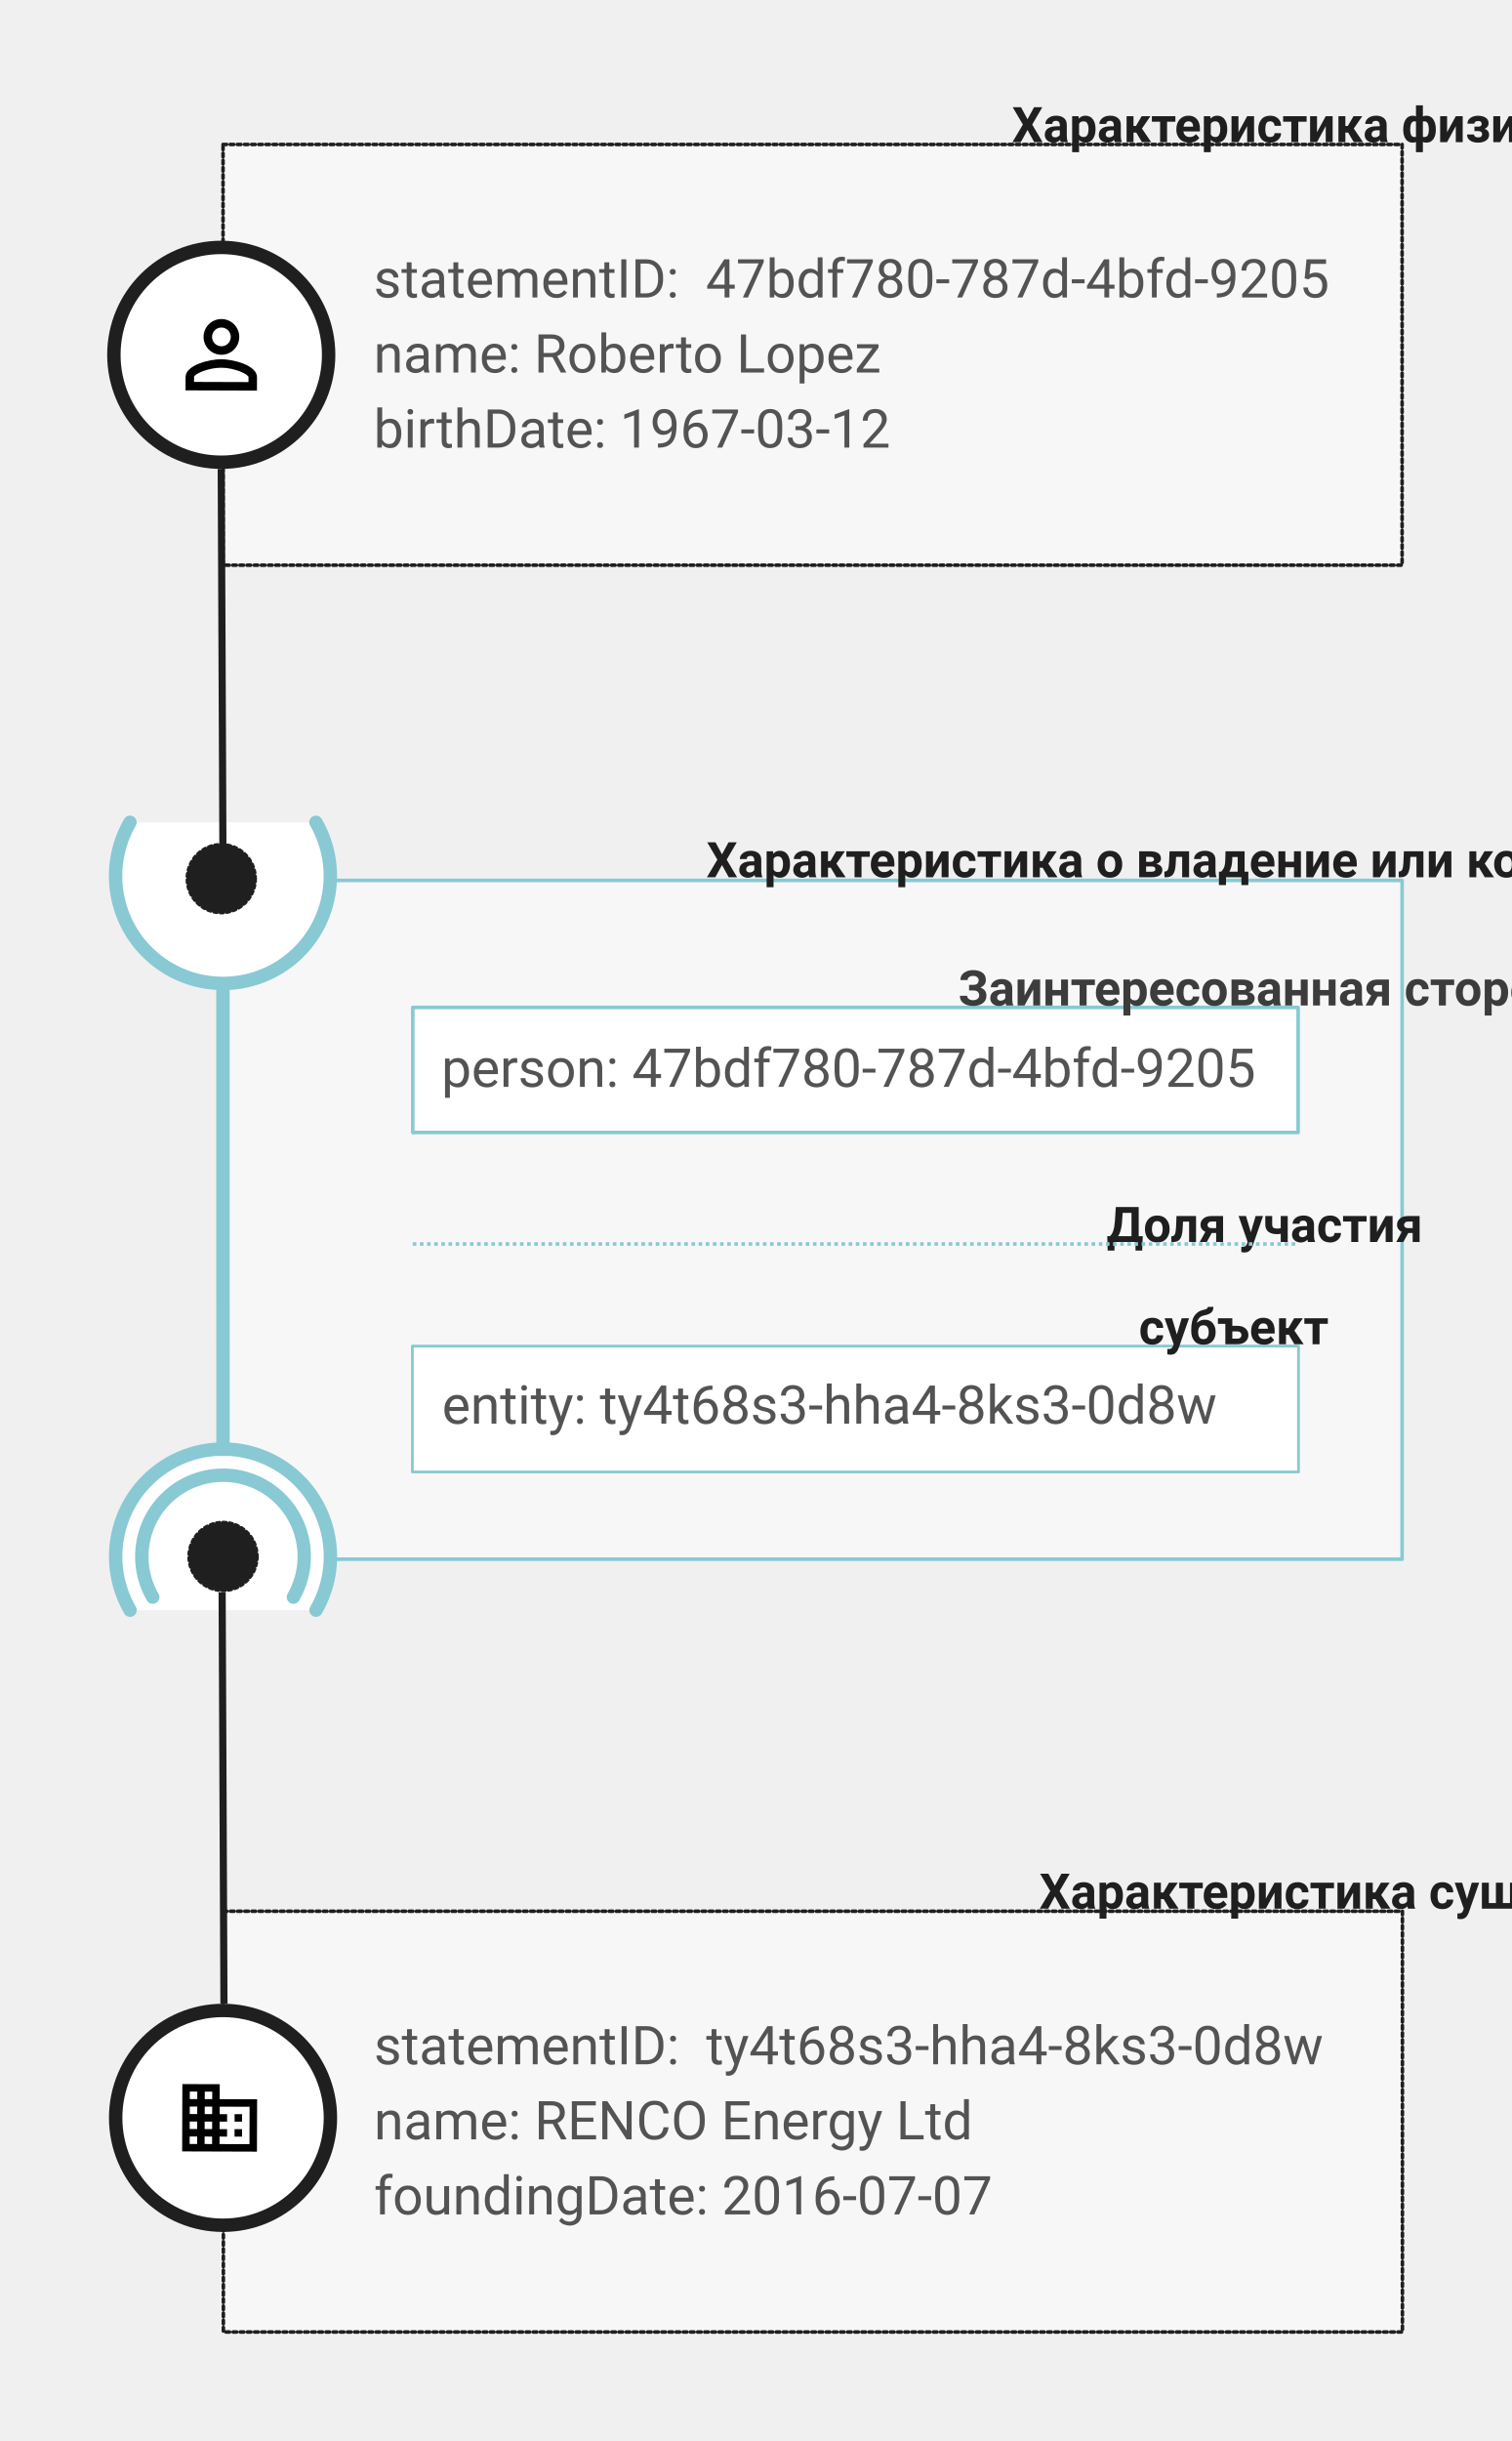
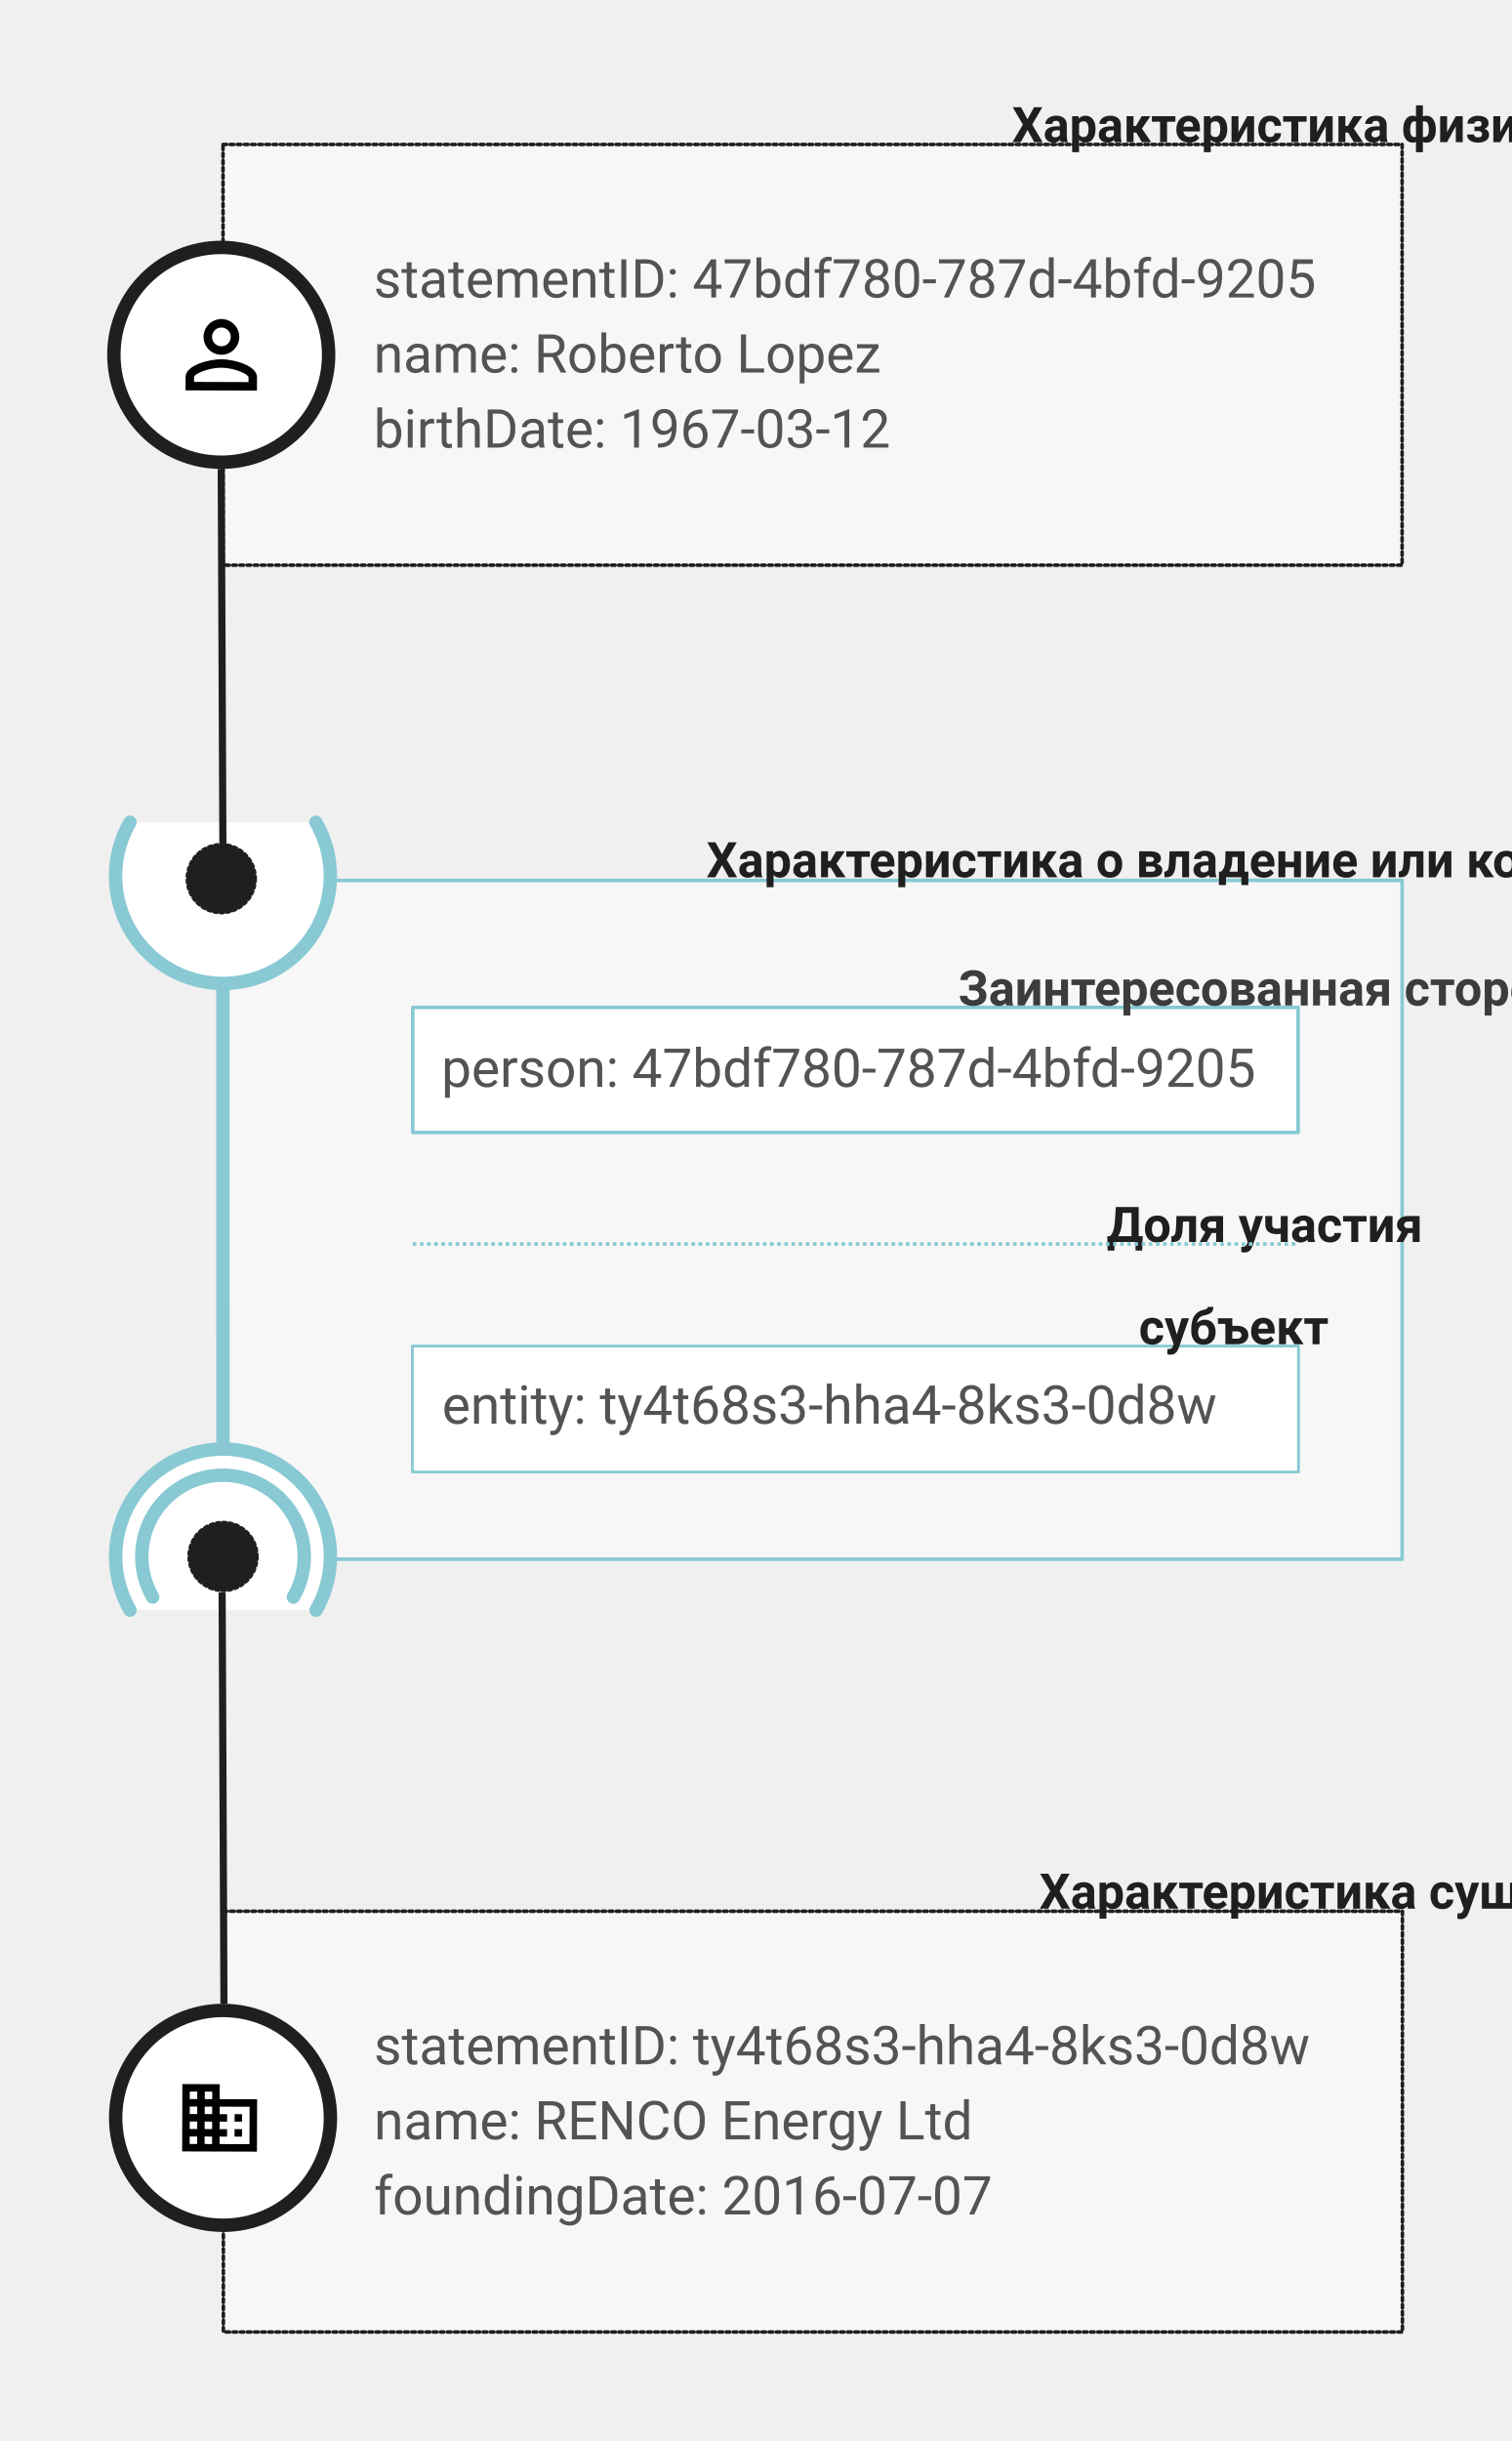
<svg xmlns="http://www.w3.org/2000/svg" id="Layer_1" data-name="Layer 1" viewBox="0 0 423.019 682.994" version="1.1" width="423.019" height="682.994">
  <defs id="defs3">
    <marker orient="auto" refY="0" refX="0" id="Arrow1Lend" style="overflow:visible">
      <path id="path4371" d="M 0,0 5,-5 -12.5,0 5,5 0,0 Z" style="fill:#00deb6;fill-opacity:1;fill-rule:evenodd;stroke:#00deb6;stroke-width:1pt;stroke-opacity:1" transform="matrix(-0.8,0,0,-0.8,-10,0)" />
    </marker>
    <marker orient="auto" refY="0" refX="0" id="Arrow1Mend" style="overflow:visible">
      <path id="path4377" d="M 0,0 5,-5 -12.5,0 5,5 0,0 Z" style="fill:#00deb6;fill-opacity:1;fill-rule:evenodd;stroke:#00deb6;stroke-width:1pt;stroke-opacity:1" transform="matrix(-0.4,0,0,-0.4,-4,0)" />
    </marker>
    <marker orient="auto" refY="0" refX="0" id="Arrow1Mstart" style="overflow:visible">
      <path id="path4374" d="M 0,0 5,-5 -12.5,0 5,5 0,0 Z" style="fill:#88c9d3;fill-opacity:1;fill-rule:evenodd;stroke:#88c9d3;stroke-width:1pt;stroke-opacity:1" transform="matrix(0.4,0,0,0.4,4,0)" />
    </marker>
    <style id="style5">.cls-1,.cls-10,.cls-11,.cls-7,.cls-8{fill:none;}.cls-1,.cls-11{stroke:#00deb6;}.cls-1,.cls-10,.cls-11,.cls-7{stroke-miterlimit:10;}.cls-2{fill:#00deb6;}.cls-3{font-size:16px;fill:#262737;}.cls-12,.cls-3{font-family:HKGrotesk-SemiBold, HK Grotesk;font-weight:700;}.cls-4{letter-spacing:-0.03em;}.cls-5{letter-spacing:-0.02em;}.cls-6{letter-spacing:0em;}.cls-7{stroke:#262737;}.cls-11,.cls-7{stroke-width:5px;}.cls-9{letter-spacing:-0.01em;}.cls-10{stroke:#e6e6e6;}.cls-12{font-size:12px;fill:gray;}.cls-13{letter-spacing:-0.03em;}.cls-14{letter-spacing:-0.01em;}.cls-15{letter-spacing:-0.02em;}.cls-16{letter-spacing:0em;}.cls-17{letter-spacing:0em;}.cls-18{letter-spacing:0em;}</style>
    <marker orient="auto" refY="0" refX="0" id="Arrow1Mstart-2" style="overflow:visible">
      <path id="path4374-0" d="M 0,0 5,-5 -12.5,0 5,5 0,0 Z" style="fill:#88c9d3;fill-opacity:1;fill-rule:evenodd;stroke:#88c9d3;stroke-width:1pt;stroke-opacity:1" transform="matrix(0.4,0,0,0.4,4,0)" />
    </marker>
    <clipPath id="p.1">
      <path style="clip-rule:evenodd" id="path3414" d="M 0,0 30,0 30,26 0,26 Z" />
    </clipPath>
    <clipPath id="p.2">
      <path style="clip-rule:evenodd" id="path3423" d="M 0,0 24,0 24,25 0,25 Z" />
    </clipPath>
    <clipPath id="p.1-3">
      <path style="clip-rule:evenodd" id="path3414-8" d="M 0,0 30,0 30,26 0,26 Z" />
    </clipPath>
    <clipPath id="p.1-3-0">
      <path style="clip-rule:evenodd" id="path3414-8-5" d="M 0,0 30,0 30,26 0,26 Z" />
    </clipPath>
    <clipPath id="p.2-5">
      <path style="clip-rule:evenodd" id="path3423-3" d="M 0,0 24,0 24,25 0,25 Z" />
    </clipPath>
    <clipPath id="p.1-9">
      <path style="clip-rule:evenodd" id="path3414-1" d="M 0,0 30,0 30,26 0,26 Z" />
    </clipPath>
    <marker orient="auto" refY="0" refX="0" id="Arrow1Mstart-2-5" style="overflow:visible">
      <path id="path4374-0-0" d="M 0,0 5,-5 -12.5,0 5,5 0,0 Z" style="fill:#00deb6;fill-opacity:1;fill-rule:evenodd;stroke:#00deb6;stroke-width:1pt;stroke-opacity:1" transform="matrix(0.4,0,0,0.4,4,0)" />
    </marker>
    <marker orient="auto" refY="0" refX="0" id="Arrow1Mstart-4" style="overflow:visible">
      <path id="path4374-9" d="M 0,0 5,-5 -12.5,0 5,5 0,0 Z" style="fill:#00deb6;fill-opacity:1;fill-rule:evenodd;stroke:#00deb6;stroke-width:1pt;stroke-opacity:1" transform="matrix(0.4,0,0,0.4,4,0)" />
    </marker>
    <marker orient="auto" refY="0" refX="0" id="Arrow1Mstart-2-9" style="overflow:visible">
      <path id="path4374-0-9" d="M 0,0 5,-5 -12.5,0 5,5 0,0 Z" style="fill:#88c9d3;fill-opacity:1;fill-rule:evenodd;stroke:#88c9d3;stroke-width:1pt;stroke-opacity:1" transform="matrix(0.4,0,0,0.4,4,0)" />
    </marker>
    <marker orient="auto" refY="0" refX="0" id="Arrow1Mstart-2-9-8" style="overflow:visible">
      <path id="path4374-0-9-9" d="M 0,0 5,-5 -12.5,0 5,5 0,0 Z" style="fill:#88c9d3;fill-opacity:1;fill-rule:evenodd;stroke:#88c9d3;stroke-width:1pt;stroke-opacity:1" transform="matrix(0.4,0,0,0.4,4,0)" />
    </marker>
  </defs>
  <rect style="fill:#f7f7f7;fill-opacity:1;stroke:#88c9d3;stroke-width:1;stroke-linecap:round;stroke-linejoin:round;stroke-miterlimit:10;stroke-dasharray:none;stroke-opacity:1" id="rect11772" width="330" height="189.927" x="62.427" y="246.344" />
  <path class="cls-11" id="circle209-2-0-1" style="fill:#ffffff;fill-opacity:1;stroke:#88c9d3;stroke-width:3.75;stroke-linecap:round;stroke-miterlimit:8.5;stroke-dasharray:none;stroke-opacity:1" d="m 36.4,450.528 a 30.052,30.052 0 0 1 6.709,-38.047 30.052,30.052 0 0 1 38.634,0 30.052,30.052 0 0 1 6.709,38.047" />
  <path class="cls-11" id="circle209-7-4" style="fill:none;stroke:#88c9d3;stroke-width:3.75;stroke-linecap:round;stroke-miterlimit:8.5;stroke-dasharray:none;stroke-opacity:1" d="m 42.737,446.87 a 22.735,22.735 0 0 1 5.075,-28.783 22.735,22.735 0 0 1 29.227,0 22.735,22.735 0 0 1 5.075,28.783" />
  <path class="cls-2" d="M 347.544,239.809 Z" id="path11-6" style="fill:#00deb6" />
  <path d="m 347.544,239.809 0,0 m 0,0 0,0 m 0,0 z m 0,0 z" id="path27-3" />
  <path class="cls-8" d="M 347.544,239.809 Z" id="path29-0" style="fill:none" />
  <path class="cls-8" d="M 347.544,239.809 Z" id="path41-6" style="fill:none" />
  <path d="m 347.544,239.809 z m 0,0 z m 0,0 z m 0,0 z m 0,0 z m 0,0 z m 0,0 z m 0,0 z m 0,0 z m 0,0 z m 0,0 z m 0,0 z" id="path43-0" />
  <path class="cls-10" d="m 347.544,239.809 0,0" id="path45-4" style="fill:none;stroke:#e6e6e6;stroke-miterlimit:10" />
  <path class="cls-10" d="m 347.544,239.809 0,0" id="path47-5" style="fill:none;stroke:#e6e6e6;stroke-miterlimit:10" />
  <path class="cls-10" d="m 347.544,239.809 0,0" id="path49-8" style="fill:none;stroke:#e6e6e6;stroke-miterlimit:10" />
  <path class="cls-10" d="m 347.544,239.809 0,0" id="path51-2" style="fill:none;stroke:#e6e6e6;stroke-miterlimit:10" />
  <path class="cls-10" d="m 347.544,239.809 0,0" id="path53-8" style="fill:none;stroke:#e6e6e6;stroke-miterlimit:10" />
  <path class="cls-10" d="m 347.544,239.809 0,0" id="path55-6" style="fill:none;stroke:#e6e6e6;stroke-miterlimit:10" />
  <path class="cls-10" d="m 347.544,239.809 0,0" id="path57-8" style="fill:none;stroke:#e6e6e6;stroke-miterlimit:10" />
  <path class="cls-10" d="m 347.544,239.809 0,0" id="path59-5" style="fill:none;stroke:#e6e6e6;stroke-miterlimit:10" />
  <path class="cls-10" d="m 347.544,239.809 0,0" id="path61-3" style="fill:none;stroke:#e6e6e6;stroke-miterlimit:10" />
  <path class="cls-10" d="m 347.544,239.809 0,0" id="path63-4" style="fill:none;stroke:#e6e6e6;stroke-miterlimit:10" />
  <path class="cls-10" d="m 347.544,239.809 0,0" id="path65-0" style="fill:none;stroke:#e6e6e6;stroke-miterlimit:10" />
  <path class="cls-10" d="m 347.544,239.809 0,0" id="path67-1" style="fill:none;stroke:#e6e6e6;stroke-miterlimit:10" />
  <path class="cls-10" d="m 347.544,239.809 0,0" id="path69-7" style="fill:none;stroke:#e6e6e6;stroke-miterlimit:10" />
  <path class="cls-10" d="m 347.544,239.809 0,0" id="path71-7" style="fill:none;stroke:#e6e6e6;stroke-miterlimit:10" />
  <path class="cls-10" d="m 347.544,239.809 0,0" id="path73-8" style="fill:none;stroke:#e6e6e6;stroke-miterlimit:10" />
  <path class="cls-10" d="m 347.544,239.809 0,0" id="path75-0" style="fill:none;stroke:#e6e6e6;stroke-miterlimit:10" />
  <path class="cls-10" d="m 347.544,239.809 0,0" id="path77-8" style="fill:none;stroke:#e6e6e6;stroke-miterlimit:10" />
  <path class="cls-11" d="m 347.544,239.809 0,0" id="path79-9" style="fill:none;stroke:#00deb6;stroke-width:5px;stroke-miterlimit:10" />
  <path class="cls-11" d="m 347.544,239.809 0,0" id="path85-7" style="fill:none;stroke:#00deb6;stroke-width:5px;stroke-miterlimit:10" />
  <path class="cls-11" d="m 347.544,239.809 0,0" id="path87-8" style="fill:none;stroke:#00deb6;stroke-width:5px;stroke-miterlimit:10" />
  <path class="cls-11" d="m 347.544,239.809 0,0" id="path89-3" style="fill:none;stroke:#00deb6;stroke-width:5px;stroke-miterlimit:10" />
  <path class="cls-11" d="m 347.544,239.809 0,0" id="path91-9" style="fill:none;stroke:#00deb6;stroke-width:5px;stroke-miterlimit:10" />
  <path class="cls-11" d="m 347.544,239.809 0,0" id="path93-7" style="fill:none;stroke:#00deb6;stroke-width:5px;stroke-miterlimit:10" />
  <path class="cls-11" d="m 347.544,239.809 0,0" id="path95-2" style="fill:none;stroke:#00deb6;stroke-width:5px;stroke-miterlimit:10" />
  <path class="cls-10" d="m 347.544,239.809 0,0" id="path97-5" style="fill:none;stroke:#e6e6e6;stroke-miterlimit:10" />
  <path class="cls-10" d="m 347.544,239.809 0,0" id="path99-0" style="fill:none;stroke:#e6e6e6;stroke-miterlimit:10" />
  <path class="cls-10" d="m 347.544,239.809 0,0" id="path101-2" style="fill:none;stroke:#e6e6e6;stroke-miterlimit:10" />
  <path class="cls-10" d="m 347.544,239.809 0,0" id="path103-4" style="fill:none;stroke:#e6e6e6;stroke-miterlimit:10" />
  <path class="cls-10" d="m 347.544,239.809 0,0" id="path105-8" style="fill:none;stroke:#e6e6e6;stroke-miterlimit:10" />
  <path class="cls-10" d="m 347.544,239.809 0,0" id="path107-0" style="fill:none;stroke:#e6e6e6;stroke-miterlimit:10" />
  <path class="cls-10" d="m 347.544,239.809 0,0" id="path109-6" style="fill:none;stroke:#e6e6e6;stroke-miterlimit:10" />
  <path class="cls-10" d="m 347.544,239.809 0,0" id="path111-2" style="fill:none;stroke:#e6e6e6;stroke-miterlimit:10" />
  <path class="cls-10" d="m 347.544,239.809 0,0" id="path113-6" style="fill:none;stroke:#e6e6e6;stroke-miterlimit:10" />
  <path class="cls-10" d="m 347.544,239.809 0,0" id="path115-5" style="fill:none;stroke:#e6e6e6;stroke-miterlimit:10" />
  <path class="cls-10" d="m 347.544,239.809 0,0" id="path117-6" style="fill:none;stroke:#e6e6e6;stroke-miterlimit:10" />
  <path class="cls-10" d="m 347.544,239.809 0,0" id="path119-6" style="fill:none;stroke:#e6e6e6;stroke-miterlimit:10" />
  <path class="cls-2" d="M 347.544,239.809 Z" id="path171-1" style="fill:#00deb6" />
  <path class="cls-2" d="M 347.544,239.809 Z" id="path197-3" style="fill:#00deb6" />
  <path class="cls-8" d="M 347.544,239.809 Z" id="path211-2" style="fill:none" />
  <path d="m 347.544,239.809 z m 0,0 z m 0,0 z m 0,0 z m 0,0 z m 0,0 z m 0,0 z m 0,0 z m 0,0 z m 0,0 z m 0,0 z m 0,0 z" id="path213-9" />
  <path class="cls-11" id="circle209-2-0-1-7" style="fill:#ffffff;fill-opacity:1;stroke:#88c9d3;stroke-width:3.75;stroke-linecap:round;stroke-miterlimit:8.5;stroke-dasharray:none;stroke-opacity:1" d="m 88.43,230.084 a 30.052,30.052 0 0 1 -6.709,38.047 30.052,30.052 0 0 1 -38.634,0 30.052,30.052 0 0 1 -6.709,-38.047" />
  <path style="fill:none;fill-rule:evenodd;stroke:#88c9d3;stroke-width:3.75;stroke-linecap:butt;stroke-linejoin:miter;stroke-miterlimit:8.5;stroke-dasharray:none;stroke-opacity:1" d="m 62.404,275.162 1.2e-5,85.868 0.016,44.42" id="path12354-2-8-1" />
  <rect style="fill:#ffffff;fill-opacity:1;stroke:#88c9d3;stroke-width:1;stroke-linecap:round;stroke-linejoin:round;stroke-miterlimit:10;stroke-dasharray:none;stroke-opacity:1" id="rect11772-8" width="247.794" height="35" x="115.527" y="281.87" />
  <text xml:space="preserve" style="font-style:normal;font-variant:normal;font-weight:normal;font-stretch:normal;font-size:15px;line-height:140%;font-family:Roboto;-inkscape-font-specification:'Roboto, Normal';text-align:start;letter-spacing:0px;word-spacing:0px;writing-mode:lr-tb;text-anchor:start;fill:#535353;fill-opacity:1;stroke:none;stroke-width:1px;stroke-linecap:butt;stroke-linejoin:miter;stroke-opacity:1" x="123.527" y="304.112" id="text14691">
    <tspan x="123.527" y="304.112" style="color:#000000;font-style:normal;font-variant:normal;font-weight:normal;font-stretch:normal;font-size:15px;line-height:140%;font-family:Roboto;-inkscape-font-specification:'Roboto, Normal';text-align:start;writing-mode:lr-tb;text-anchor:start;clip-rule:nonzero;display:inline;overflow:visible;visibility:visible;opacity:1;isolation:auto;mix-blend-mode:normal;color-interpolation:sRGB;color-interpolation-filters:linearRGB;solid-color:#000000;solid-opacity:1;fill:#535353;fill-opacity:1;fill-rule:nonzero;stroke:none;stroke-width:1px;stroke-linecap:butt;stroke-linejoin:miter;stroke-miterlimit:4;stroke-dasharray:none;stroke-dashoffset:0;stroke-opacity:1;color-rendering:auto;image-rendering:auto;shape-rendering:auto;text-rendering:auto;enable-background:accumulate" id="tspan9721">person: 47bdf780-787d-4bfd-9205</tspan>
    <tspan x="123.527" y="325.112" style="color:#000000;font-style:normal;font-variant:normal;font-weight:normal;font-stretch:normal;font-size:15px;line-height:140%;font-family:Roboto;-inkscape-font-specification:'Roboto, Normal';text-align:start;writing-mode:lr-tb;text-anchor:start;clip-rule:nonzero;display:inline;overflow:visible;visibility:visible;opacity:1;isolation:auto;mix-blend-mode:normal;color-interpolation:sRGB;color-interpolation-filters:linearRGB;solid-color:#000000;solid-opacity:1;fill:#535353;fill-opacity:1;fill-rule:nonzero;stroke:none;stroke-width:1px;stroke-linecap:butt;stroke-linejoin:miter;stroke-miterlimit:4;stroke-dasharray:none;stroke-dashoffset:0;stroke-opacity:1;color-rendering:auto;image-rendering:auto;shape-rendering:auto;text-rendering:auto;enable-background:accumulate" id="tspan9725" />
  </text>
  <text class="cls-3" id="text31-0" style="font-style:normal;font-variant:normal;font-weight:bold;font-stretch:normal;font-size:13.75px;line-height:125%;font-family:Roboto;-inkscape-font-specification:'Roboto, Bold';text-align:start;writing-mode:lr-tb;text-anchor:start;fill:#3c3c3c;fill-opacity:1;" x="257.208" y="281.337">
    <tspan x="268.208" y="281.337" id="tspan35-6" style="font-style:normal;font-variant:normal;font-weight:bold;font-stretch:normal;font-size:13.75px;line-height:125%;font-family:Roboto;-inkscape-font-specification:'Roboto, Bold';text-align:start;writing-mode:lr-tb;text-anchor:start;fill:#3c3c3c;fill-opacity:1;">Заинтересованная сторона</tspan>
  </text>
  <text id="text9873" y="245.451" x="197.701" style="font-style:normal;font-variant:normal;font-weight:bold;font-stretch:normal;font-size:13.75px;line-height:120%;font-family:Roboto;-inkscape-font-specification:'Roboto, Bold';text-align:start;letter-spacing:0px;word-spacing:0px;writing-mode:lr-tb;text-anchor:start;fill:#1f1f1f;fill-opacity:1;stroke:none;stroke-width:1px;stroke-linecap:butt;stroke-linejoin:miter;stroke-opacity:1" xml:space="preserve">
    <tspan y="245.451" x="197.701" id="tspan9875">Характеристика о владение или контроль</tspan>
  </text>
  <rect style="fill:#ffffff;fill-opacity:1;stroke:#88c9d3;stroke-width:0.78;stroke-linecap:round;stroke-linejoin:round;stroke-miterlimit:10;stroke-dasharray:none;stroke-opacity:1" id="rect11772-8-5" width="248.014" height="35.22" x="115.417" y="376.635" />
  <text xml:space="preserve" style="font-style:normal;font-variant:normal;font-weight:normal;font-stretch:normal;font-size:15px;line-height:140%;font-family:Roboto;-inkscape-font-specification:'Roboto, Normal';text-align:start;letter-spacing:0px;word-spacing:0px;writing-mode:lr-tb;text-anchor:start;fill:#535353;fill-opacity:1;stroke:none;stroke-width:1px;stroke-linecap:butt;stroke-linejoin:miter;stroke-opacity:1" x="123.708" y="398.357" id="text14691-4">
    <tspan x="123.708" y="398.357" style="color:#000000;font-style:normal;font-variant:normal;font-weight:normal;font-stretch:normal;font-size:15px;line-height:140%;font-family:Roboto;-inkscape-font-specification:'Roboto, Normal';text-align:start;writing-mode:lr-tb;text-anchor:start;clip-rule:nonzero;display:inline;overflow:visible;visibility:visible;opacity:1;isolation:auto;mix-blend-mode:normal;color-interpolation:sRGB;color-interpolation-filters:linearRGB;solid-color:#000000;solid-opacity:1;fill:#535353;fill-opacity:1;fill-rule:nonzero;stroke:none;stroke-width:1px;stroke-linecap:butt;stroke-linejoin:miter;stroke-miterlimit:4;stroke-dasharray:none;stroke-dashoffset:0;stroke-opacity:1;color-rendering:auto;image-rendering:auto;shape-rendering:auto;text-rendering:auto;enable-background:accumulate" id="tspan9721-0">entity: ty4t68s3-hha4-8ks3-0d8w</tspan>
    <tspan x="123.708" y="419.357" style="color:#000000;font-style:normal;font-variant:normal;font-weight:normal;font-stretch:normal;font-size:15px;line-height:140%;font-family:Roboto;-inkscape-font-specification:'Roboto, Normal';text-align:start;writing-mode:lr-tb;text-anchor:start;clip-rule:nonzero;display:inline;overflow:visible;visibility:visible;opacity:1;isolation:auto;mix-blend-mode:normal;color-interpolation:sRGB;color-interpolation-filters:linearRGB;solid-color:#000000;solid-opacity:1;fill:#535353;fill-opacity:1;fill-rule:nonzero;stroke:none;stroke-width:1px;stroke-linecap:butt;stroke-linejoin:miter;stroke-miterlimit:4;stroke-dasharray:none;stroke-dashoffset:0;stroke-opacity:1;color-rendering:auto;image-rendering:auto;shape-rendering:auto;text-rendering:auto;enable-background:accumulate" id="tspan9725-6" />
  </text>
  <text class="cls-3" id="text31-0-9" style="font-style:normal;font-variant:normal;font-weight:bold;font-stretch:normal;font-size:13.75px;line-height:125%;font-family:Roboto;-inkscape-font-specification:'Roboto, Bold';text-align:start;writing-mode:lr-tb;text-anchor:start;fill:#ffffff;fill-opacity:1" x="307.743" y="376.111">
    <tspan x="318.743" y="376.111" id="tspan35-6-8" style="font-style:normal;font-variant:normal;font-weight:bold;font-stretch:normal;font-size:13.75px;line-height:125%;font-family:Roboto;-inkscape-font-specification:'Roboto, Bold';text-align:start;writing-mode:lr-tb;text-anchor:start;fill:#1f1f1f;fill-opacity:1">субъект</tspan>
  </text>
  <text class="cls-3" id="text31-0-9-1" style="font-style:normal;font-variant:normal;font-weight:bold;font-stretch:normal;font-size:13.75px;line-height:125%;font-family:Roboto;-inkscape-font-specification:'Roboto, Bold';text-align:start;writing-mode:lr-tb;text-anchor:start;fill:#ffffff;fill-opacity:1" x="298.733" y="347.507">
    <tspan x="309.733" y="347.507" id="tspan35-6-8-4" style="font-style:normal;font-variant:normal;font-weight:bold;font-stretch:normal;font-size:13.75px;line-height:125%;font-family:Roboto;-inkscape-font-specification:'Roboto, Bold';text-align:start;writing-mode:lr-tb;text-anchor:start;fill:#1f1f1f;fill-opacity:1">Доля участия</tspan>
  </text>
  <path style="fill:none;fill-rule:evenodd;stroke:#88c9d3;stroke-width:1;stroke-linecap:butt;stroke-linejoin:miter;stroke-miterlimit:4;stroke-dasharray:1, 1;stroke-dashoffset:0;stroke-opacity:1" d="m 115.527,348.071 247.794,0" id="path9962" />
  <circle style="color:#000000;clip-rule:nonzero;display:inline;overflow:visible;visibility:visible;opacity:1;isolation:auto;mix-blend-mode:normal;color-interpolation:sRGB;color-interpolation-filters:linearRGB;solid-color:#000000;solid-opacity:1;fill:#1f1f1f;fill-opacity:1;fill-rule:nonzero;stroke:#1f1f1f;stroke-width:0.899;stroke-linecap:round;stroke-linejoin:miter;stroke-miterlimit:4;stroke-dasharray:0.899, 0.899;stroke-dashoffset:0;stroke-opacity:1;color-rendering:auto;image-rendering:auto;shape-rendering:auto;text-rendering:auto;enable-background:accumulate" id="path9998" cx="61.927" cy="245.844" r="9.55" />
  <rect style="fill:#f7f7f7;fill-opacity:1;stroke:#1f1f1f;stroke-width:1;stroke-linecap:round;stroke-linejoin:round;stroke-miterlimit:10;stroke-dasharray:1, 1;stroke-dashoffset:0;stroke-opacity:1" id="rect11772-6" width="330" height="117.727" x="62.427" y="40.416" />
  <circle class="cls-11" id="circle209-2-0-1-7-8" style="fill:#ffffff;fill-opacity:1;stroke:#1f1f1f;stroke-width:3.75;stroke-linecap:round;stroke-miterlimit:8.5;stroke-dasharray:none;stroke-opacity:1" cx="61.927" cy="99.28" r="30.052" />
  <path id="path5743-9" d="m 61.979,91.644 a 2.623,2.623 0 1 1 -2.632,2.614 2.623,2.623 0 0 1 2.632,-2.614 m -0.036,11.242 c 3.71,0.012 7.614,1.849 7.611,2.648 l -0.005,1.374 -15.24,-0.05 0.005,-1.374 c 0,-0.799 3.918,-2.611 7.629,-2.598 m 0.044,-13.616 a 4.997,4.997 0 1 0 4.981,5.013 4.995,4.995 0 0 0 -4.981,-5.013 z m -0.036,11.242 c -3.335,-0.011 -9.999,1.641 -10.011,4.964 l -0.012,3.747 19.986,0.064 0.013,-3.747 c 0.011,-3.322 -6.641,-5.017 -9.976,-5.028 z" />
  <text id="text9873-3" y="39.775" x="283.209" style="font-style:normal;font-variant:normal;font-weight:bold;font-stretch:normal;font-size:13.75px;line-height:120%;font-family:Roboto;-inkscape-font-specification:'Roboto, Bold';text-align:start;letter-spacing:0px;word-spacing:0px;writing-mode:lr-tb;text-anchor:start;fill:#1f1f1f;fill-opacity:1;stroke:none;stroke-width:1px;stroke-linecap:butt;stroke-linejoin:miter;stroke-opacity:1" xml:space="preserve">
    <tspan y="39.775" x="283.209" id="tspan9875-6">Характеристика физического лица</tspan>
  </text>
  <text xml:space="preserve" style="font-style:normal;font-variant:normal;font-weight:normal;font-stretch:normal;font-size:15px;line-height:140%;font-family:Roboto;-inkscape-font-specification:'Roboto, Normal';text-align:start;letter-spacing:0px;word-spacing:0px;writing-mode:lr-tb;text-anchor:start;fill:#535353;fill-opacity:1;stroke:none;stroke-width:1px;stroke-linecap:butt;stroke-linejoin:miter;stroke-opacity:1" x="104.577" y="83.246" id="text14691-8">
-     <tspan x="104.577" y="83.246" style="color:#000000;font-style:normal;font-variant:normal;font-weight:normal;font-stretch:normal;font-size:15px;line-height:140%;font-family:Roboto;-inkscape-font-specification:'Roboto, Normal';text-align:start;writing-mode:lr-tb;text-anchor:start;clip-rule:nonzero;display:inline;overflow:visible;visibility:visible;opacity:1;isolation:auto;mix-blend-mode:normal;color-interpolation:sRGB;color-interpolation-filters:linearRGB;solid-color:#000000;solid-opacity:1;fill:#535353;fill-opacity:1;fill-rule:nonzero;stroke:none;stroke-width:1px;stroke-linecap:butt;stroke-linejoin:miter;stroke-miterlimit:4;stroke-dasharray:none;stroke-dashoffset:0;stroke-opacity:1;color-rendering:auto;image-rendering:auto;shape-rendering:auto;text-rendering:auto;enable-background:accumulate" id="tspan9721-8">statementID:  47bdf780-787d-4bfd-9205</tspan>
+     <tspan x="104.577" y="83.246" style="color:#000000;font-style:normal;font-variant:normal;font-weight:normal;font-stretch:normal;font-size:15px;line-height:140%;font-family:Roboto;-inkscape-font-specification:'Roboto, Normal';text-align:start;writing-mode:lr-tb;text-anchor:start;clip-rule:nonzero;display:inline;overflow:visible;visibility:visible;opacity:1;isolation:auto;mix-blend-mode:normal;color-interpolation:sRGB;color-interpolation-filters:linearRGB;solid-color:#000000;solid-opacity:1;fill:#535353;fill-opacity:1;fill-rule:nonzero;stroke:none;stroke-width:1px;stroke-linecap:butt;stroke-linejoin:miter;stroke-miterlimit:4;stroke-dasharray:none;stroke-dashoffset:0;stroke-opacity:1;color-rendering:auto;image-rendering:auto;shape-rendering:auto;text-rendering:auto;enable-background:accumulate" id="tspan9721-8">statementID: 47bdf780-787d-4bfd-9205</tspan>
    <tspan x="104.577" y="104.246" style="color:#000000;font-style:normal;font-variant:normal;font-weight:normal;font-stretch:normal;font-size:15px;line-height:140%;font-family:Roboto;-inkscape-font-specification:'Roboto, Normal';text-align:start;writing-mode:lr-tb;text-anchor:start;clip-rule:nonzero;display:inline;overflow:visible;visibility:visible;opacity:1;isolation:auto;mix-blend-mode:normal;color-interpolation:sRGB;color-interpolation-filters:linearRGB;solid-color:#000000;solid-opacity:1;fill:#535353;fill-opacity:1;fill-rule:nonzero;stroke:none;stroke-width:1px;stroke-linecap:butt;stroke-linejoin:miter;stroke-miterlimit:4;stroke-dasharray:none;stroke-dashoffset:0;stroke-opacity:1;color-rendering:auto;image-rendering:auto;shape-rendering:auto;text-rendering:auto;enable-background:accumulate" id="tspan10090">name: Roberto Lopez</tspan>
    <tspan x="104.577" y="125.246" style="color:#000000;font-style:normal;font-variant:normal;font-weight:normal;font-stretch:normal;font-size:15px;line-height:140%;font-family:Roboto;-inkscape-font-specification:'Roboto, Normal';text-align:start;writing-mode:lr-tb;text-anchor:start;clip-rule:nonzero;display:inline;overflow:visible;visibility:visible;opacity:1;isolation:auto;mix-blend-mode:normal;color-interpolation:sRGB;color-interpolation-filters:linearRGB;solid-color:#000000;solid-opacity:1;fill:#535353;fill-opacity:1;fill-rule:nonzero;stroke:none;stroke-width:1px;stroke-linecap:butt;stroke-linejoin:miter;stroke-miterlimit:4;stroke-dasharray:none;stroke-dashoffset:0;stroke-opacity:1;color-rendering:auto;image-rendering:auto;shape-rendering:auto;text-rendering:auto;enable-background:accumulate" id="tspan10092">birthDate: 1967-03-12</tspan>
    <tspan x="104.577" y="146.246" style="color:#000000;font-style:normal;font-variant:normal;font-weight:normal;font-stretch:normal;font-size:15px;line-height:140%;font-family:Roboto;-inkscape-font-specification:'Roboto, Normal';text-align:start;writing-mode:lr-tb;text-anchor:start;clip-rule:nonzero;display:inline;overflow:visible;visibility:visible;opacity:1;isolation:auto;mix-blend-mode:normal;color-interpolation:sRGB;color-interpolation-filters:linearRGB;solid-color:#000000;solid-opacity:1;fill:#535353;fill-opacity:1;fill-rule:nonzero;stroke:none;stroke-width:1px;stroke-linecap:butt;stroke-linejoin:miter;stroke-miterlimit:4;stroke-dasharray:none;stroke-dashoffset:0;stroke-opacity:1;color-rendering:auto;image-rendering:auto;shape-rendering:auto;text-rendering:auto;enable-background:accumulate" id="tspan9725-7" />
  </text>
  <circle style="color:#000000;clip-rule:nonzero;display:inline;overflow:visible;visibility:visible;opacity:1;isolation:auto;mix-blend-mode:normal;color-interpolation:sRGB;color-interpolation-filters:linearRGB;solid-color:#000000;solid-opacity:1;fill:#1f1f1f;fill-opacity:1;fill-rule:nonzero;stroke:#1f1f1f;stroke-width:0.899;stroke-linecap:round;stroke-linejoin:miter;stroke-miterlimit:4;stroke-dasharray:0.899, 0.899;stroke-dashoffset:0;stroke-opacity:1;color-rendering:auto;image-rendering:auto;shape-rendering:auto;text-rendering:auto;enable-background:accumulate" id="path9998-4" cx="62.426" cy="435.502" r="9.55" />
  <path style="fill:none;fill-rule:evenodd;stroke:#1f1f1f;stroke-width:2;stroke-linecap:butt;stroke-linejoin:miter;stroke-miterlimit:8.5;stroke-dasharray:none;stroke-opacity:1" d="m 61.919,131.207 0.508,115.137" id="path12354-2-8-1-9" />
  <rect style="fill:#f7f7f7;fill-opacity:1;stroke:#1f1f1f;stroke-width:1;stroke-linecap:round;stroke-linejoin:round;stroke-miterlimit:10;stroke-dasharray:1, 1;stroke-dashoffset:0;stroke-opacity:1" id="rect11772-6-1" width="330" height="117.727" x="62.519" y="534.767" />
  <text id="text9873-3-5" y="534.037" x="290.875" style="font-style:normal;font-variant:normal;font-weight:bold;font-stretch:normal;font-size:13.75px;line-height:120%;font-family:Roboto;-inkscape-font-specification:'Roboto, Bold';text-align:start;letter-spacing:0px;word-spacing:0px;writing-mode:lr-tb;text-anchor:start;fill:#1f1f1f;fill-opacity:1;stroke:none;stroke-width:1px;stroke-linecap:butt;stroke-linejoin:miter;stroke-opacity:1" xml:space="preserve">
    <tspan y="534.037" x="290.875" id="tspan9875-6-7">Xарактеристика сущности</tspan>
  </text>
  <text xml:space="preserve" style="font-style:normal;font-variant:normal;font-weight:normal;font-stretch:normal;font-size:15px;line-height:140%;font-family:Roboto;-inkscape-font-specification:'Roboto, Normal';text-align:start;letter-spacing:0px;word-spacing:0px;writing-mode:lr-tb;text-anchor:start;fill:#535353;fill-opacity:1;stroke:none;stroke-width:1px;stroke-linecap:butt;stroke-linejoin:miter;stroke-opacity:1" x="104.669" y="577.597" id="text14691-8-2">
-     <tspan x="104.669" y="577.597" style="color:#000000;font-style:normal;font-variant:normal;font-weight:normal;font-stretch:normal;font-size:15px;line-height:140%;font-family:Roboto;-inkscape-font-specification:'Roboto, Normal';text-align:start;writing-mode:lr-tb;text-anchor:start;clip-rule:nonzero;display:inline;overflow:visible;visibility:visible;opacity:1;isolation:auto;mix-blend-mode:normal;color-interpolation:sRGB;color-interpolation-filters:linearRGB;solid-color:#000000;solid-opacity:1;fill:#535353;fill-opacity:1;fill-rule:nonzero;stroke:none;stroke-width:1px;stroke-linecap:butt;stroke-linejoin:miter;stroke-miterlimit:4;stroke-dasharray:none;stroke-dashoffset:0;stroke-opacity:1;color-rendering:auto;image-rendering:auto;shape-rendering:auto;text-rendering:auto;enable-background:accumulate" id="tspan9721-8-6">statementID:  ty4t68s3-hha4-8ks3-0d8w</tspan>
+     <tspan x="104.669" y="577.597" style="color:#000000;font-style:normal;font-variant:normal;font-weight:normal;font-stretch:normal;font-size:15px;line-height:140%;font-family:Roboto;-inkscape-font-specification:'Roboto, Normal';text-align:start;writing-mode:lr-tb;text-anchor:start;clip-rule:nonzero;display:inline;overflow:visible;visibility:visible;opacity:1;isolation:auto;mix-blend-mode:normal;color-interpolation:sRGB;color-interpolation-filters:linearRGB;solid-color:#000000;solid-opacity:1;fill:#535353;fill-opacity:1;fill-rule:nonzero;stroke:none;stroke-width:1px;stroke-linecap:butt;stroke-linejoin:miter;stroke-miterlimit:4;stroke-dasharray:none;stroke-dashoffset:0;stroke-opacity:1;color-rendering:auto;image-rendering:auto;shape-rendering:auto;text-rendering:auto;enable-background:accumulate" id="tspan9721-8-6">statementID: ty4t68s3-hha4-8ks3-0d8w</tspan>
    <tspan x="104.669" y="598.597" style="color:#000000;font-style:normal;font-variant:normal;font-weight:normal;font-stretch:normal;font-size:15px;line-height:140%;font-family:Roboto;-inkscape-font-specification:'Roboto, Normal';text-align:start;writing-mode:lr-tb;text-anchor:start;clip-rule:nonzero;display:inline;overflow:visible;visibility:visible;opacity:1;isolation:auto;mix-blend-mode:normal;color-interpolation:sRGB;color-interpolation-filters:linearRGB;solid-color:#000000;solid-opacity:1;fill:#535353;fill-opacity:1;fill-rule:nonzero;stroke:none;stroke-width:1px;stroke-linecap:butt;stroke-linejoin:miter;stroke-miterlimit:4;stroke-dasharray:none;stroke-dashoffset:0;stroke-opacity:1;color-rendering:auto;image-rendering:auto;shape-rendering:auto;text-rendering:auto;enable-background:accumulate" id="tspan10090-0">name: RENCO Energy Ltd</tspan>
    <tspan x="104.669" y="619.597" style="color:#000000;font-style:normal;font-variant:normal;font-weight:normal;font-stretch:normal;font-size:15px;line-height:140%;font-family:Roboto;-inkscape-font-specification:'Roboto, Normal';text-align:start;writing-mode:lr-tb;text-anchor:start;clip-rule:nonzero;display:inline;overflow:visible;visibility:visible;opacity:1;isolation:auto;mix-blend-mode:normal;color-interpolation:sRGB;color-interpolation-filters:linearRGB;solid-color:#000000;solid-opacity:1;fill:#535353;fill-opacity:1;fill-rule:nonzero;stroke:none;stroke-width:1px;stroke-linecap:butt;stroke-linejoin:miter;stroke-miterlimit:4;stroke-dasharray:none;stroke-dashoffset:0;stroke-opacity:1;color-rendering:auto;image-rendering:auto;shape-rendering:auto;text-rendering:auto;enable-background:accumulate" id="tspan10092-1">foundingDate: 2016-07-07</tspan>
    <tspan x="104.669" y="640.597" style="color:#000000;font-style:normal;font-variant:normal;font-weight:normal;font-stretch:normal;font-size:15px;line-height:140%;font-family:Roboto;-inkscape-font-specification:'Roboto, Normal';text-align:start;writing-mode:lr-tb;text-anchor:start;clip-rule:nonzero;display:inline;overflow:visible;visibility:visible;opacity:1;isolation:auto;mix-blend-mode:normal;color-interpolation:sRGB;color-interpolation-filters:linearRGB;solid-color:#000000;solid-opacity:1;fill:#535353;fill-opacity:1;fill-rule:nonzero;stroke:none;stroke-width:1px;stroke-linecap:butt;stroke-linejoin:miter;stroke-miterlimit:4;stroke-dasharray:none;stroke-dashoffset:0;stroke-opacity:1;color-rendering:auto;image-rendering:auto;shape-rendering:auto;text-rendering:auto;enable-background:accumulate" id="tspan9725-7-4" />
  </text>
  <path style="fill:none;fill-rule:evenodd;stroke:#1f1f1f;stroke-width:2;stroke-linecap:butt;stroke-linejoin:miter;stroke-miterlimit:8.5;stroke-dasharray:none;stroke-opacity:1" d="m 62.172,445.507 0.508,115.137" id="path12354-2-8-1-9-1" />
  <circle class="cls-11" id="circle209-2-0-1-6" style="fill:#ffffff;fill-opacity:1;stroke:#1f1f1f;stroke-width:3.75;stroke-linecap:round;stroke-miterlimit:8.5;stroke-dasharray:none;stroke-opacity:1" cx="62.426" cy="592.575" r="30.052" />
  <path id="path4516-3" d="m 61.493,587.346 0.013,-4.186 -10.466,-0.034 -0.059,18.838 20.932,0.068 0.048,-14.652 z m -6.32,12.539 -2.093,-0.007 0.006,-2.093 2.093,0.007 z m 0.013,-4.186 -2.093,-0.007 0.006,-2.093 2.093,0.007 z m 0.013,-4.186 -2.093,-0.007 0.006,-2.093 2.093,0.007 z m 0.013,-4.186 -2.093,-0.007 0.006,-2.093 2.093,0.007 z m 4.146,12.573 -2.093,-0.006 0.006,-2.095 2.093,0.007 z m 0.013,-4.186 -2.093,-0.006 0.006,-2.093 2.093,0.007 z m 0.013,-4.186 -2.093,-0.006 0.006,-2.093 2.093,0.007 z m 0.013,-4.186 -2.093,-0.006 0.007,-2.093 2.093,0.007 z m 10.426,12.593 -8.373,-0.025 0.006,-2.093 2.093,0.007 0.006,-2.093 -2.093,-0.006 0.006,-2.093 2.093,0.007 0.006,-2.093 -2.093,-0.006 0.006,-2.093 8.373,0.028 z m -2.066,-8.38 -2.093,-0.006 -0.007,2.093 2.093,0.007 z m -0.013,4.186 -2.093,-0.006 -0.007,2.093 2.093,0.007 z" />
</svg>
